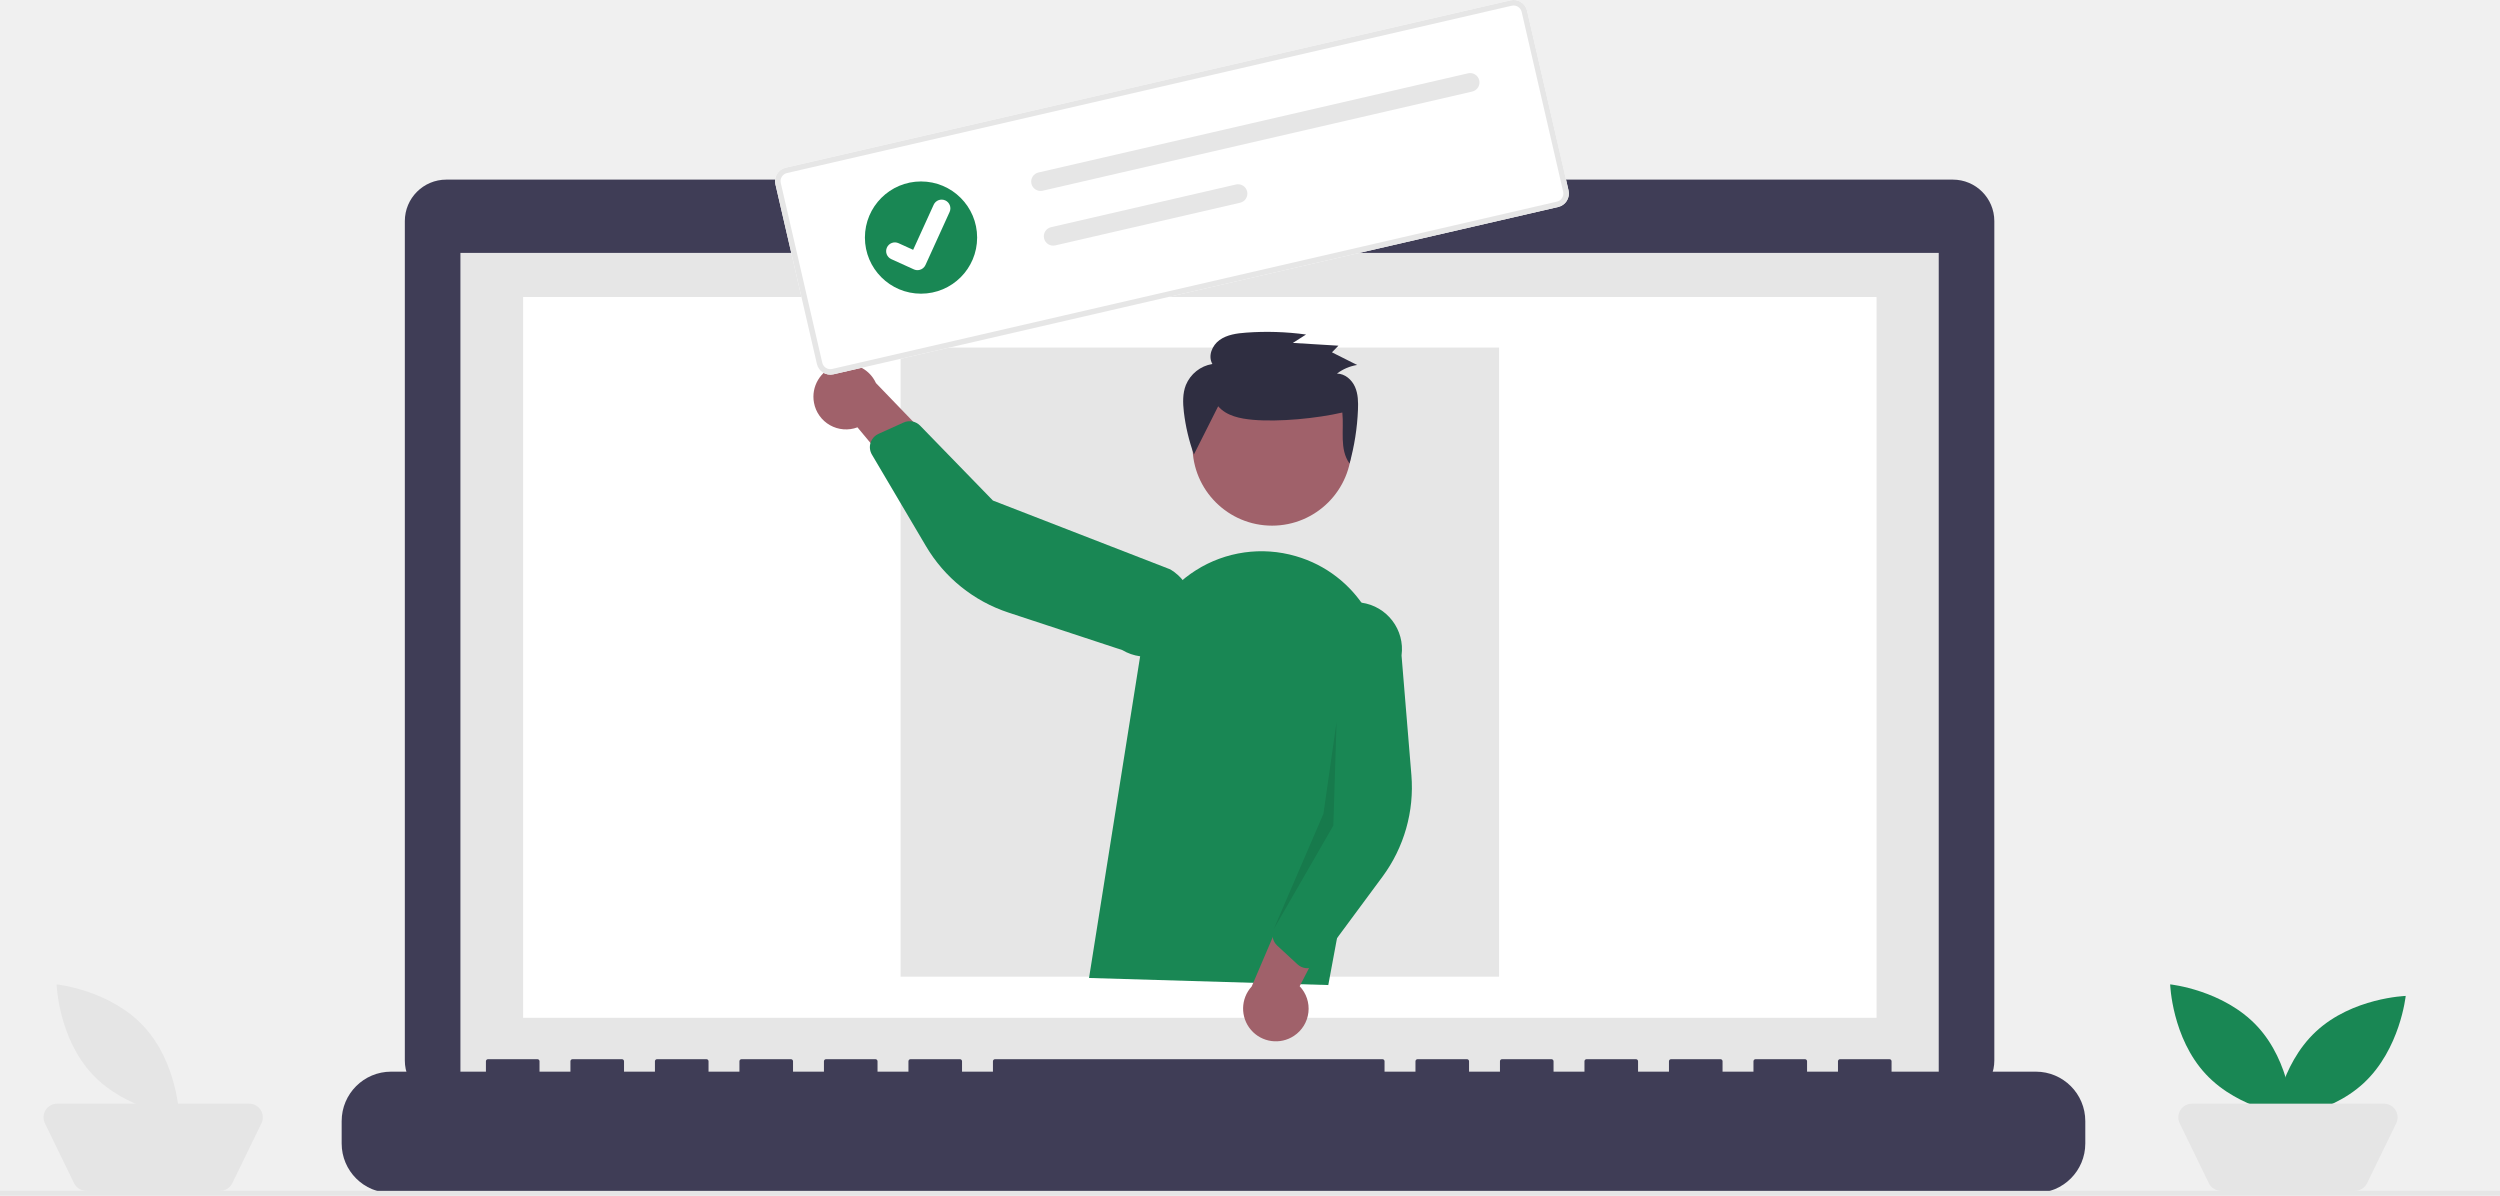
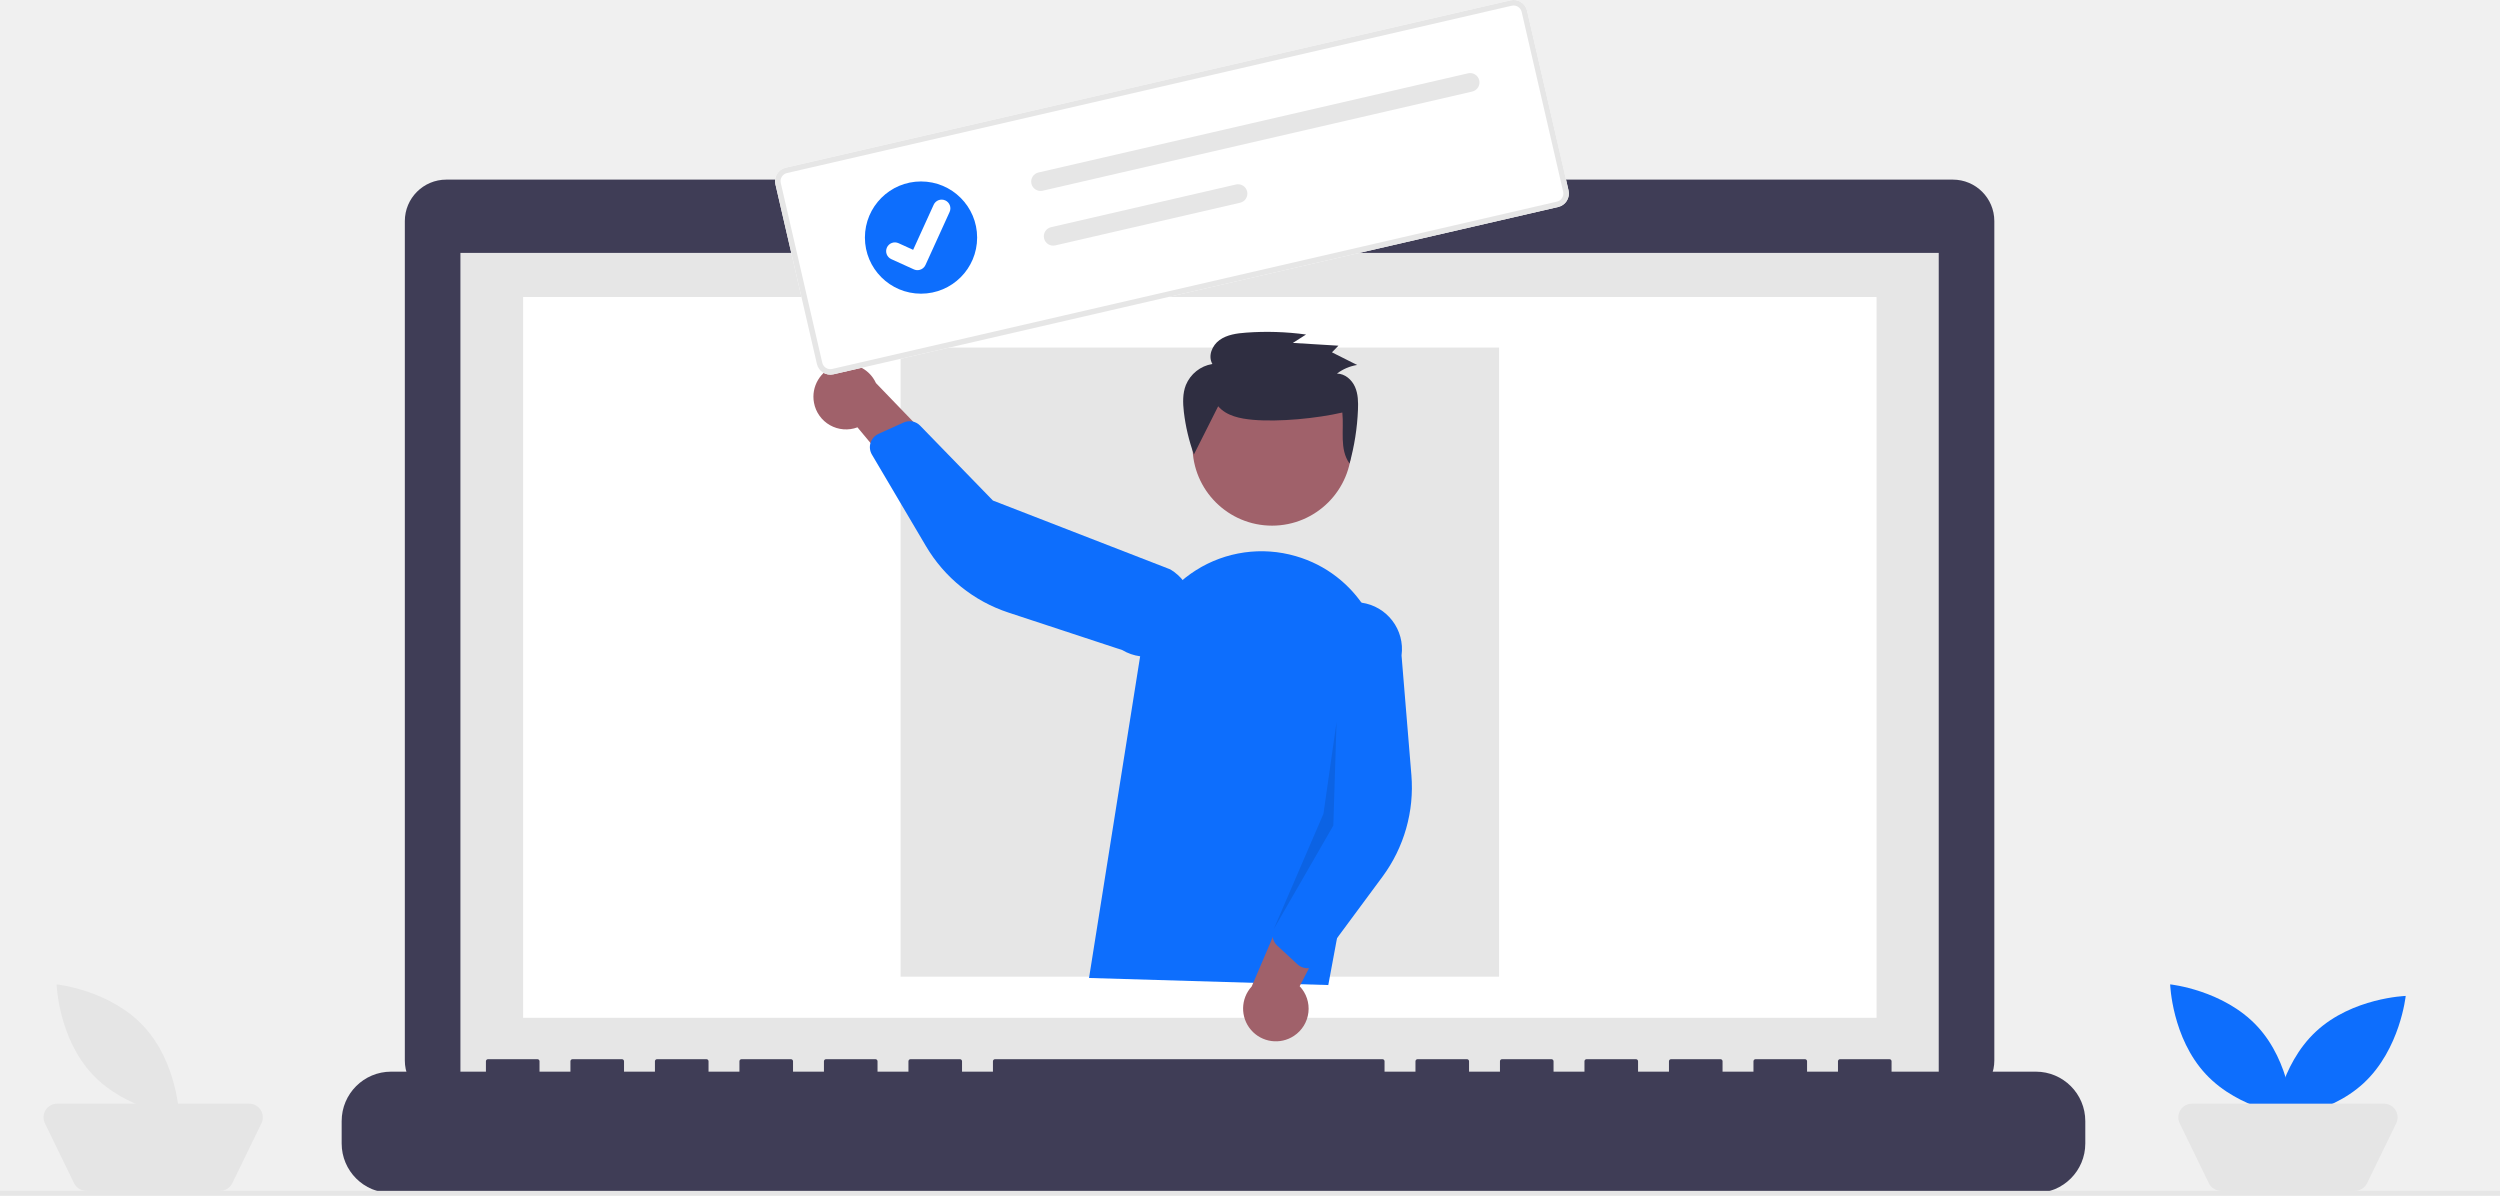
<svg xmlns="http://www.w3.org/2000/svg" data-name="Layer 1" width="1061" height="507.397" viewBox="0 0 1061 507.397">
-   <path id="f8c762bc-b7e7-4c8e-b73e-f411c620c2bd-791" data-name="Path 765" d="M898.293,272.533H638.123v-5.362H520.152v5.362H258.91a17.6,17.6,0,0,0-17.6,17.6h0v356.25a17.6,17.6,0,0,0,17.6,17.6H898.293a17.6,17.6,0,0,0,17.6-17.6v-356.252A17.6,17.6,0,0,0,898.293,272.533Z" transform="translate(-69.5 -196.3014)" fill="#3f3d56" />
+   <path id="f8c762bc-b7e7-4c8e-b73e-f411c620c2bd-499" data-name="Path 765" d="M898.293,272.533H638.123v-5.362H520.152v5.362H258.91a17.6,17.6,0,0,0-17.6,17.6h0v356.25a17.6,17.6,0,0,0,17.6,17.6H898.293a17.6,17.6,0,0,0,17.6-17.6v-356.252A17.6,17.6,0,0,0,898.293,272.533Z" transform="translate(-69.5 -196.3014)" fill="#3f3d56" />
  <rect id="febd0196-f53d-4e2b-8506-d3dc9ab4b723" data-name="Rectangle 125" x="195.406" y="107.332" width="627.391" height="353.913" fill="#e6e6e6" />
  <rect id="a687e43e-dc25-402c-aff7-aaf80cd82cec" data-name="Rectangle 130" x="222.013" y="126.048" width="574.391" height="305.913" fill="#fff" />
-   <circle id="fb392c0f-c18b-4dca-9f8d-a13ba02e8cd8" data-name="Ellipse 120" cx="508.565" cy="91.246" r="6.435" fill="#198754" />
-   <path id="a3b325e1-b438-4eea-a78d-99975bd1014d-792" data-name="Path 766" d="M933.507,651.112H872.278v-4.412a.875.875,0,0,0-.875-.875H850.41a.875.875,0,0,0-.875.875h0v4.412h-13.12v-4.412a.875.875,0,0,0-.875-.875H814.547a.875.875,0,0,0-.875.875h0v4.412h-13.12v-4.412a.875.875,0,0,0-.875-.875H778.684a.875.875,0,0,0-.875.875h0v4.412h-13.12v-4.412a.875.875,0,0,0-.875-.875H742.822a.875.875,0,0,0-.875.875h0v4.412H728.826v-4.412a.875.875,0,0,0-.875-.875H706.959a.875.875,0,0,0-.875.875h0v4.412H692.963v-4.412a.875.875,0,0,0-.875-.875H671.1a.875.875,0,0,0-.875.875h0v4.412H657.1v-4.412a.875.875,0,0,0-.875-.875H491.781a.875.875,0,0,0-.875.875h0v4.412h-13.12v-4.412a.875.875,0,0,0-.875-.875H455.918a.875.875,0,0,0-.875.875h0v4.412h-13.12v-4.412a.875.875,0,0,0-.875-.875H420.056a.875.875,0,0,0-.875.875h0v4.412H406.06v-4.412a.875.875,0,0,0-.875-.875H384.193a.875.875,0,0,0-.875.875h0v4.412H370.2v-4.412a.875.875,0,0,0-.875-.875H348.33a.875.875,0,0,0-.875.875h0v4.412h-13.12v-4.412a.875.875,0,0,0-.875-.875H312.467a.875.875,0,0,0-.875.875h0v4.412h-13.12v-4.412a.875.875,0,0,0-.875-.875H276.6a.875.875,0,0,0-.875.875h0v4.412H235.493a20.993,20.993,0,0,0-20.993,20.993v9.492a20.993,20.993,0,0,0,20.993,20.993H933.507a20.993,20.993,0,0,0,20.993-20.992v-9.492a20.993,20.993,0,0,0-20.993-20.993Z" transform="translate(-69.5 -196.3014)" fill="#3f3d56" />
+   <circle id="fb392c0f-c18b-4dca-9f8d-a13ba02e8cd8" data-name="Ellipse 120" cx="508.565" cy="91.246" r="6.435" fill="#0d6efd" />
+   <path id="a3b325e1-b438-4eea-a78d-99975bd1014d-500" data-name="Path 766" d="M933.507,651.112H872.278v-4.412a.875.875,0,0,0-.875-.875H850.41a.875.875,0,0,0-.875.875h0v4.412h-13.12v-4.412a.875.875,0,0,0-.875-.875H814.547a.875.875,0,0,0-.875.875h0v4.412h-13.12v-4.412a.875.875,0,0,0-.875-.875H778.684a.875.875,0,0,0-.875.875h0v4.412h-13.12v-4.412a.875.875,0,0,0-.875-.875H742.822a.875.875,0,0,0-.875.875h0v4.412H728.826v-4.412a.875.875,0,0,0-.875-.875H706.959a.875.875,0,0,0-.875.875h0v4.412H692.963v-4.412a.875.875,0,0,0-.875-.875H671.1a.875.875,0,0,0-.875.875h0v4.412H657.1v-4.412a.875.875,0,0,0-.875-.875H491.781a.875.875,0,0,0-.875.875h0v4.412h-13.12v-4.412a.875.875,0,0,0-.875-.875H455.918a.875.875,0,0,0-.875.875h0v4.412h-13.12v-4.412a.875.875,0,0,0-.875-.875H420.056a.875.875,0,0,0-.875.875h0v4.412H406.06v-4.412a.875.875,0,0,0-.875-.875H384.193a.875.875,0,0,0-.875.875h0v4.412H370.2v-4.412a.875.875,0,0,0-.875-.875H348.33a.875.875,0,0,0-.875.875h0v4.412h-13.12v-4.412a.875.875,0,0,0-.875-.875H312.467a.875.875,0,0,0-.875.875h0v4.412h-13.12v-4.412a.875.875,0,0,0-.875-.875H276.6a.875.875,0,0,0-.875.875h0v4.412H235.493a20.993,20.993,0,0,0-20.993,20.993v9.492a20.993,20.993,0,0,0,20.993,20.993H933.507a20.993,20.993,0,0,0,20.993-20.992v-9.492a20.993,20.993,0,0,0-20.993-20.993Z" transform="translate(-69.5 -196.3014)" fill="#3f3d56" />
  <rect id="e8772b6c-5a9b-4fa1-81c9-662ac65893c6" data-name="Rectangle 126" x="382.209" y="147.504" width="254" height="267" fill="#e6e6e6" />
  <rect id="a87049f2-d9c9-408d-98dd-ac42069ee321" data-name="Rectangle 128" y="505.397" width="1061" height="2" fill="#e6e6e6" />
-   <path id="b307d008-1640-4a06-af2e-4466e39d32c3-793" data-name="Path 776" d="M1027.457,631.834c14.376,15.426,15.119,38.1,15.119,38.1s-22.565-2.338-36.941-17.764-15.119-38.1-15.119-38.1S1013.081,616.408,1027.457,631.834Z" transform="translate(-69.5 -196.3014)" fill="#198754" />
-   <path id="e6bb151c-e5ac-48bf-b05a-35e8b71544cc-794" data-name="Path 777" d="M1072.714,655.913c-15.426,14.376-38.1,15.119-38.1,15.119s2.338-22.565,17.764-36.941,38.1-15.119,38.1-15.119S1088.141,641.537,1072.714,655.913Z" transform="translate(-69.5 -196.3014)" fill="#198754" />
-   <path id="e2659c84-c871-46e0-a841-faed920e56d0-795" data-name="Path 778" d="M1068.88,701.698h-56.739a5.8,5.8,0,0,1-5.219-3.265l-12.353-25.393a5.8,5.8,0,0,1,5.219-8.342h81.446a5.8,5.8,0,0,1,5.219,8.342l-12.353,25.394a5.8,5.8,0,0,1-5.219,3.265Z" transform="translate(-69.5 -196.3014)" fill="#e5e5e5" />
-   <path id="b4ca1fea-0850-4eee-815e-097d11075e0d-796" data-name="Path 779" d="M130.457,631.834c14.376,15.426,15.119,38.1,15.119,38.1s-22.565-2.338-36.941-17.764-15.119-38.1-15.119-38.1S116.081,616.408,130.457,631.834Z" transform="translate(-69.5 -196.3014)" fill="#e5e5e5" />
-   <path id="f6595469-42b3-4592-aaf8-acdcc6d1b7a1-797" data-name="Path 780" d="M162.88,701.698H106.141a5.8,5.8,0,0,1-5.219-3.265l-12.353-25.393a5.8,5.8,0,0,1,5.219-8.342h81.446a5.8,5.8,0,0,1,5.219,8.342L168.1,698.434a5.8,5.8,0,0,1-5.219,3.265Z" transform="translate(-69.5 -196.3014)" fill="#e5e5e5" />
+   <path id="b307d008-1640-4a06-af2e-4466e39d32c3-501" data-name="Path 776" d="M1027.457,631.834c14.376,15.426,15.119,38.1,15.119,38.1s-22.565-2.338-36.941-17.764-15.119-38.1-15.119-38.1S1013.081,616.408,1027.457,631.834Z" transform="translate(-69.5 -196.3014)" fill="#0d6efd" />
+   <path id="e6bb151c-e5ac-48bf-b05a-35e8b71544cc-502" data-name="Path 777" d="M1072.714,655.913c-15.426,14.376-38.1,15.119-38.1,15.119s2.338-22.565,17.764-36.941,38.1-15.119,38.1-15.119S1088.141,641.537,1072.714,655.913Z" transform="translate(-69.5 -196.3014)" fill="#0d6efd" />
+   <path id="e2659c84-c871-46e0-a841-faed920e56d0-503" data-name="Path 778" d="M1068.88,701.698h-56.739a5.8,5.8,0,0,1-5.219-3.265l-12.353-25.393a5.8,5.8,0,0,1,5.219-8.342h81.446a5.8,5.8,0,0,1,5.219,8.342l-12.353,25.394a5.8,5.8,0,0,1-5.219,3.265Z" transform="translate(-69.5 -196.3014)" fill="#e5e5e5" />
+   <path id="b4ca1fea-0850-4eee-815e-097d11075e0d-504" data-name="Path 779" d="M130.457,631.834c14.376,15.426,15.119,38.1,15.119,38.1s-22.565-2.338-36.941-17.764-15.119-38.1-15.119-38.1S116.081,616.408,130.457,631.834Z" transform="translate(-69.5 -196.3014)" fill="#e5e5e5" />
+   <path id="f6595469-42b3-4592-aaf8-acdcc6d1b7a1-505" data-name="Path 780" d="M162.88,701.698H106.141a5.8,5.8,0,0,1-5.219-3.265l-12.353-25.393a5.8,5.8,0,0,1,5.219-8.342h81.446a5.8,5.8,0,0,1,5.219,8.342L168.1,698.434a5.8,5.8,0,0,1-5.219,3.265Z" transform="translate(-69.5 -196.3014)" fill="#e5e5e5" />
  <circle id="b9fa2d1d-eaff-4f39-9574-6fdb852a47dd" data-name="Ellipse 127" cx="539.856" cy="189.33" r="33.757" fill="#a0616a" />
-   <path id="a3ede095-a03b-477f-a348-b0bb518c525f-798" data-name="Path 803" d="M531.686,611.356l21.8-137.237a52.032,52.032,0,0,1,65.979-41.781h0a51.875,51.875,0,0,1,36.561,59.46l-22.8,122.559Z" transform="translate(-69.5 -196.3014)" fill="#198754" />
-   <path id="a14f3686-8e71-4892-a260-94847064fbe5-799" data-name="Path 804" d="M618.676,635.911a13.821,13.821,0,0,0,2.4-21.056l22.535-43.639-25.378,2.708-17.509,41.026a13.9,13.9,0,0,0,17.951,20.962Z" transform="translate(-69.5 -196.3014)" fill="#a0616a" />
-   <path id="aefe090c-eadc-4acf-b060-d0ae14889076-800" data-name="Path 805" d="M623.502,607.158a6.193,6.193,0,0,1-3.335-1.582l-8.622-7.967a6.205,6.205,0,0,1-1.5-6.946l17.232-40.845-2.445-80.705a19.924,19.924,0,1,1,39.483,5.386h0l4.18,50.733a63.737,63.737,0,0,1-12.284,43.152l-26.873,36.329a6.191,6.191,0,0,1-4.391,2.479A6.121,6.121,0,0,1,623.502,607.158Z" transform="translate(-69.5 -196.3014)" fill="#198754" />
-   <path id="b24d83c7-6fd4-4d89-b0e2-e143511102b2-801" data-name="Path 806" d="M414.959,367.24a13.821,13.821,0,0,0,18.453,10.421l31.4,37.766,7.4-24.426-30.952-32.119a13.9,13.9,0,0,0-26.3,8.358Z" transform="translate(-69.5 -196.3014)" fill="#a0616a" />
-   <path id="a479cb15-9c48-424e-90d4-4868fd6ffd90-802" data-name="Path 807" d="M439.556,382.894a6.194,6.194,0,0,1,2.757-2.454l10.7-4.833a6.205,6.205,0,0,1,6.982,1.327l30.894,31.793,75.272,29.215a19.924,19.924,0,1,1-20.354,34.258h0l-48.347-15.932a63.737,63.737,0,0,1-34.948-28.137l-22.976-38.91a6.192,6.192,0,0,1-.571-5.01,6.126,6.126,0,0,1,.594-1.316Z" transform="translate(-69.5 -196.3014)" fill="#198754" />
-   <path id="fbb91ec3-afe3-4815-be57-4aca5997223d-803" data-name="Path 808" d="M636.737,502.685l-1.374,43.981-25.319,44,21.141-49.03Z" transform="translate(-69.5 -196.3014)" opacity="0.1" style="isolation:isolate" />
-   <path id="b3c0f84b-28f9-45ec-afed-9c3bdf0aec76-804" data-name="Path 696" d="M586.495,368.712c3.482,4.121,9.374,5.283,14.81,5.76,11.039.968,27.091-.6,37.879-3.093.77,7.463-1.329,15.509,3.066,21.648a100.499,100.499,0,0,0,3.571-22.783c.133-3.3.081-6.724-1.262-9.758s-4.272-5.609-7.645-5.636a19.161,19.161,0,0,1,8.547-3.654l-10.68-5.367,2.743-2.816-19.336-1.183,5.6-3.558a121.439,121.439,0,0,0-25.441-.8c-3.94.29-8.06.845-11.252,3.128s-5.037,6.82-3.055,10.172a14.77,14.77,0,0,0-11.256,8.931c-1.423,3.608-1.293,7.616-.854,11.461a81.234,81.234,0,0,0,4.26,18.02" transform="translate(-69.5 -196.3014)" fill="#2f2e41" />
-   <path id="a138b9cb-cdfc-4f68-9e32-04b91bb430b4-805" data-name="Path 138" d="M730.805,284.145,423.207,355.16a5.853,5.853,0,0,1-7.011-4.381L398.58,274.477a5.853,5.853,0,0,1,4.381-7.011l307.598-71.015a5.853,5.853,0,0,1,7.011,4.381l17.616,76.302A5.853,5.853,0,0,1,730.805,284.145Z" transform="translate(-69.5 -196.3014)" fill="#fff" />
-   <path id="ae469d8c-20b4-445b-a76f-3c35ff3d2f47-806" data-name="Path 138" d="M730.805,284.145,423.207,355.16a5.853,5.853,0,0,1-7.011-4.381L398.58,274.477a5.853,5.853,0,0,1,4.381-7.011l307.598-71.015a5.853,5.853,0,0,1,7.011,4.381l17.616,76.302A5.853,5.853,0,0,1,730.805,284.145ZM403.487,269.745a3.512,3.512,0,0,0-2.629,4.207l17.616,76.302a3.511,3.511,0,0,0,4.207,2.629L730.279,281.868a3.511,3.511,0,0,0,2.629-4.207l-17.616-76.303a3.511,3.511,0,0,0-4.207-2.629Z" transform="translate(-69.5 -196.3014)" fill="#e6e6e6" />
-   <path id="b1e356c5-36d3-4e1f-8361-52645d018384-807" data-name="Path 139" d="M510.221,269.509a3.969,3.969,0,1,0,1.772,7.738l.013-.003,182.312-42.09a3.969,3.969,0,0,0-1.786-7.735Z" transform="translate(-69.5 -196.3014)" fill="#e6e6e6" />
-   <path id="f47b3ab2-4a63-40b6-b578-ee0e1882dc1b-808" data-name="Path 140" d="M515.578,292.713a3.969,3.969,0,1,0,1.772,7.738l.013-.003,78.449-18.111a3.969,3.969,0,0,0-1.772-7.738l-.013.003Z" transform="translate(-69.5 -196.3014)" fill="#e6e6e6" />
+   <path id="a3ede095-a03b-477f-a348-b0bb518c525f-506" data-name="Path 803" d="M531.686,611.356l21.8-137.237a52.032,52.032,0,0,1,65.979-41.781h0a51.875,51.875,0,0,1,36.561,59.46l-22.8,122.559Z" transform="translate(-69.5 -196.3014)" fill="#0d6efd" />
+   <path id="a14f3686-8e71-4892-a260-94847064fbe5-507" data-name="Path 804" d="M618.676,635.911a13.821,13.821,0,0,0,2.4-21.056l22.535-43.639-25.378,2.708-17.509,41.026a13.9,13.9,0,0,0,17.951,20.962Z" transform="translate(-69.5 -196.3014)" fill="#a0616a" />
+   <path id="aefe090c-eadc-4acf-b060-d0ae14889076-508" data-name="Path 805" d="M623.502,607.158a6.193,6.193,0,0,1-3.335-1.582l-8.622-7.967a6.205,6.205,0,0,1-1.5-6.946l17.232-40.845-2.445-80.705a19.924,19.924,0,1,1,39.483,5.386h0l4.18,50.733a63.737,63.737,0,0,1-12.284,43.152l-26.873,36.329a6.191,6.191,0,0,1-4.391,2.479A6.121,6.121,0,0,1,623.502,607.158Z" transform="translate(-69.5 -196.3014)" fill="#0d6efd" />
+   <path id="b24d83c7-6fd4-4d89-b0e2-e143511102b2-509" data-name="Path 806" d="M414.959,367.24a13.821,13.821,0,0,0,18.453,10.421l31.4,37.766,7.4-24.426-30.952-32.119a13.9,13.9,0,0,0-26.3,8.358Z" transform="translate(-69.5 -196.3014)" fill="#a0616a" />
+   <path id="a479cb15-9c48-424e-90d4-4868fd6ffd90-510" data-name="Path 807" d="M439.556,382.894a6.194,6.194,0,0,1,2.757-2.454l10.7-4.833a6.205,6.205,0,0,1,6.982,1.327l30.894,31.793,75.272,29.215a19.924,19.924,0,1,1-20.354,34.258h0l-48.347-15.932a63.737,63.737,0,0,1-34.948-28.137l-22.976-38.91a6.192,6.192,0,0,1-.571-5.01,6.126,6.126,0,0,1,.594-1.316Z" transform="translate(-69.5 -196.3014)" fill="#0d6efd" />
+   <path id="fbb91ec3-afe3-4815-be57-4aca5997223d-511" data-name="Path 808" d="M636.737,502.685l-1.374,43.981-25.319,44,21.141-49.03Z" transform="translate(-69.5 -196.3014)" opacity="0.1" style="isolation:isolate" />
+   <path id="b3c0f84b-28f9-45ec-afed-9c3bdf0aec76-512" data-name="Path 696" d="M586.495,368.712c3.482,4.121,9.374,5.283,14.81,5.76,11.039.968,27.091-.6,37.879-3.093.77,7.463-1.329,15.509,3.066,21.648a100.499,100.499,0,0,0,3.571-22.783c.133-3.3.081-6.724-1.262-9.758s-4.272-5.609-7.645-5.636a19.161,19.161,0,0,1,8.547-3.654l-10.68-5.367,2.743-2.816-19.336-1.183,5.6-3.558a121.439,121.439,0,0,0-25.441-.8c-3.94.29-8.06.845-11.252,3.128s-5.037,6.82-3.055,10.172a14.77,14.77,0,0,0-11.256,8.931c-1.423,3.608-1.293,7.616-.854,11.461a81.234,81.234,0,0,0,4.26,18.02" transform="translate(-69.5 -196.3014)" fill="#2f2e41" />
+   <path id="a138b9cb-cdfc-4f68-9e32-04b91bb430b4-513" data-name="Path 138" d="M730.805,284.145,423.207,355.16a5.853,5.853,0,0,1-7.011-4.381L398.58,274.477a5.853,5.853,0,0,1,4.381-7.011l307.598-71.015a5.853,5.853,0,0,1,7.011,4.381l17.616,76.302A5.853,5.853,0,0,1,730.805,284.145Z" transform="translate(-69.5 -196.3014)" fill="#fff" />
+   <path id="ae469d8c-20b4-445b-a76f-3c35ff3d2f47-514" data-name="Path 138" d="M730.805,284.145,423.207,355.16a5.853,5.853,0,0,1-7.011-4.381L398.58,274.477a5.853,5.853,0,0,1,4.381-7.011l307.598-71.015a5.853,5.853,0,0,1,7.011,4.381l17.616,76.302A5.853,5.853,0,0,1,730.805,284.145ZM403.487,269.745a3.512,3.512,0,0,0-2.629,4.207l17.616,76.302a3.511,3.511,0,0,0,4.207,2.629L730.279,281.868a3.511,3.511,0,0,0,2.629-4.207l-17.616-76.303a3.511,3.511,0,0,0-4.207-2.629Z" transform="translate(-69.5 -196.3014)" fill="#e6e6e6" />
+   <path id="b1e356c5-36d3-4e1f-8361-52645d018384-515" data-name="Path 139" d="M510.221,269.509a3.969,3.969,0,1,0,1.772,7.738l.013-.003,182.312-42.09a3.969,3.969,0,0,0-1.786-7.735Z" transform="translate(-69.5 -196.3014)" fill="#e6e6e6" />
+   <path id="f47b3ab2-4a63-40b6-b578-ee0e1882dc1b-516" data-name="Path 140" d="M515.578,292.713a3.969,3.969,0,1,0,1.772,7.738l.013-.003,78.449-18.111a3.969,3.969,0,0,0-1.772-7.738l-.013.003Z" transform="translate(-69.5 -196.3014)" fill="#e6e6e6" />
  <g id="ebccd953-b296-4a3a-b6cb-ab9b47d83c6a" data-name="Group 45">
-     <circle id="f502afc0-c552-46f8-b839-9472032a2f9d" data-name="Ellipse 18" cx="390.881" cy="100.823" r="23.814" fill="#198754" />
-     <path id="e70683fc-6315-4eed-926a-207d48de8bbe-809" data-name="Path 395" d="M459.711,310.862a3.689,3.689,0,0,1-2.328-.22l-.046-.02-9.582-4.35a3.716,3.716,0,1,1,3.077-6.766l6.209,2.827,8.711-19.14a3.713,3.713,0,0,1,4.917-1.841h0l-.052.125.055-.126a3.717,3.717,0,0,1,1.84,4.918l-10.245,22.516a3.715,3.715,0,0,1-2.553,2.075Z" transform="translate(-69.5 -196.3014)" fill="#fff" />
+     <circle id="f502afc0-c552-46f8-b839-9472032a2f9d" data-name="Ellipse 18" cx="390.881" cy="100.823" r="23.814" fill="#0d6efd" />
+     <path id="e70683fc-6315-4eed-926a-207d48de8bbe-517" data-name="Path 395" d="M459.711,310.862a3.689,3.689,0,0,1-2.328-.22l-.046-.02-9.582-4.35a3.716,3.716,0,1,1,3.077-6.766l6.209,2.827,8.711-19.14a3.713,3.713,0,0,1,4.917-1.841h0l-.052.125.055-.126a3.717,3.717,0,0,1,1.84,4.918l-10.245,22.516a3.715,3.715,0,0,1-2.553,2.075Z" transform="translate(-69.5 -196.3014)" fill="#fff" />
  </g>
</svg>
